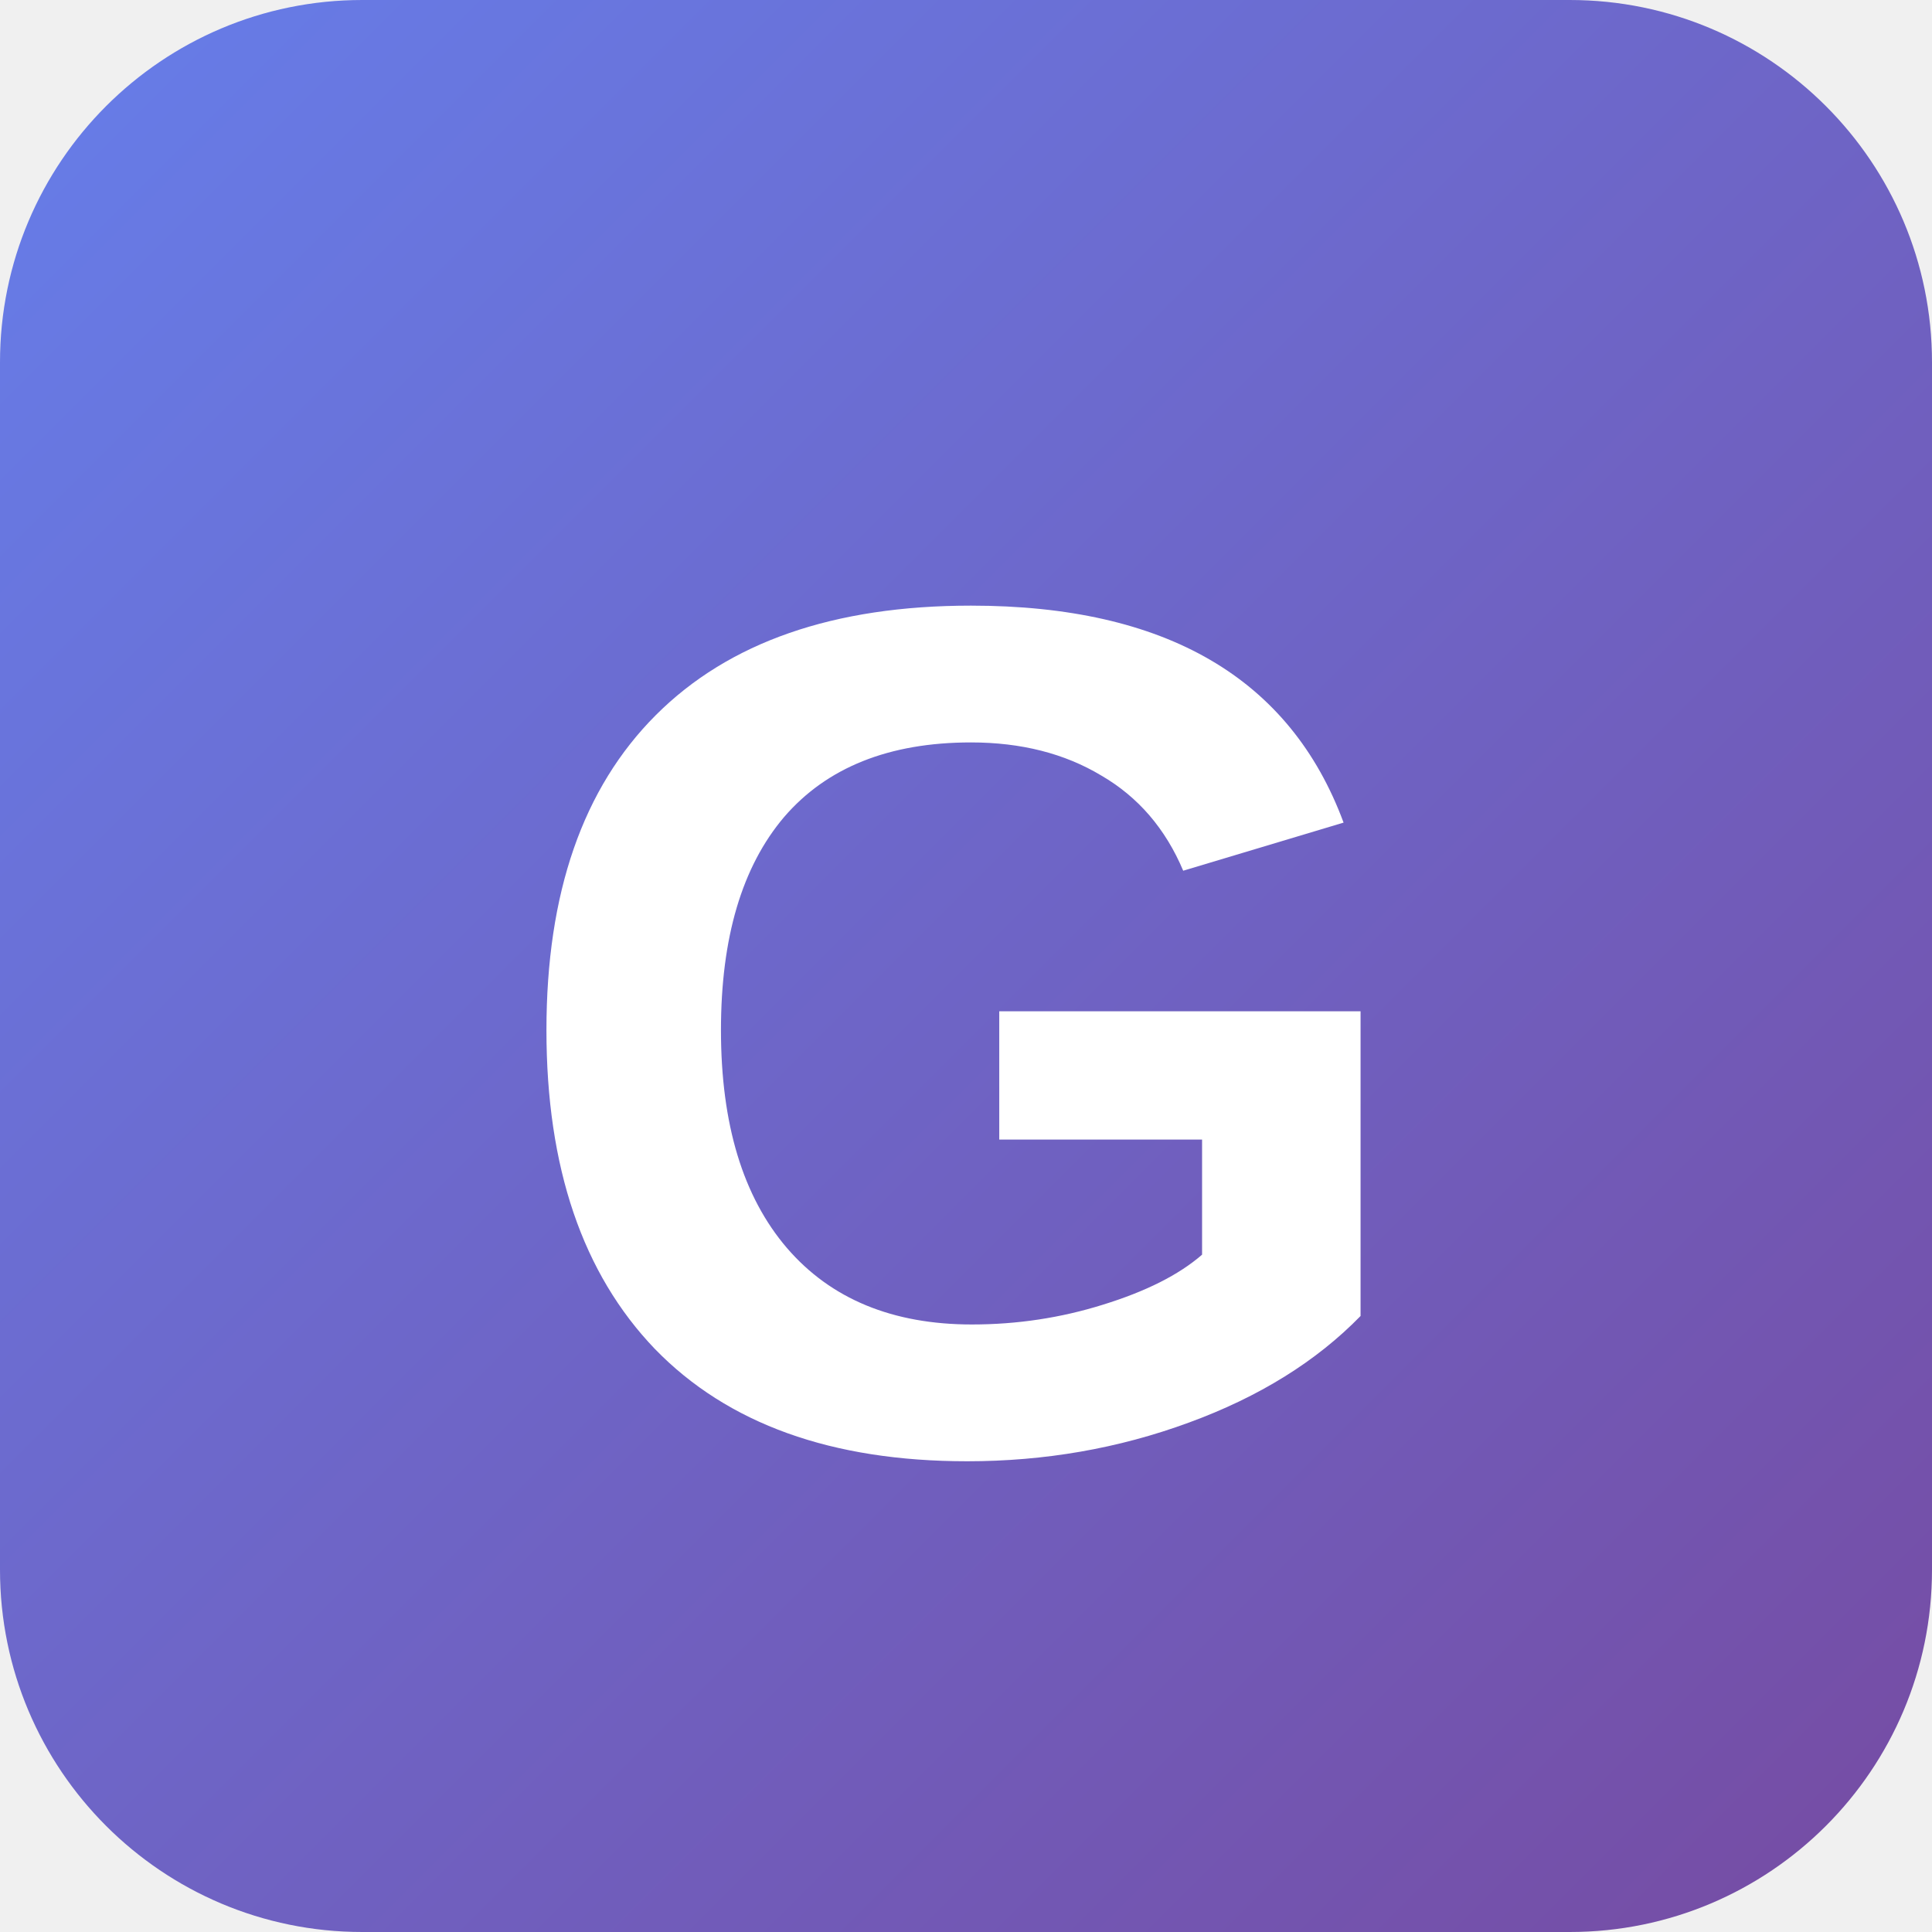
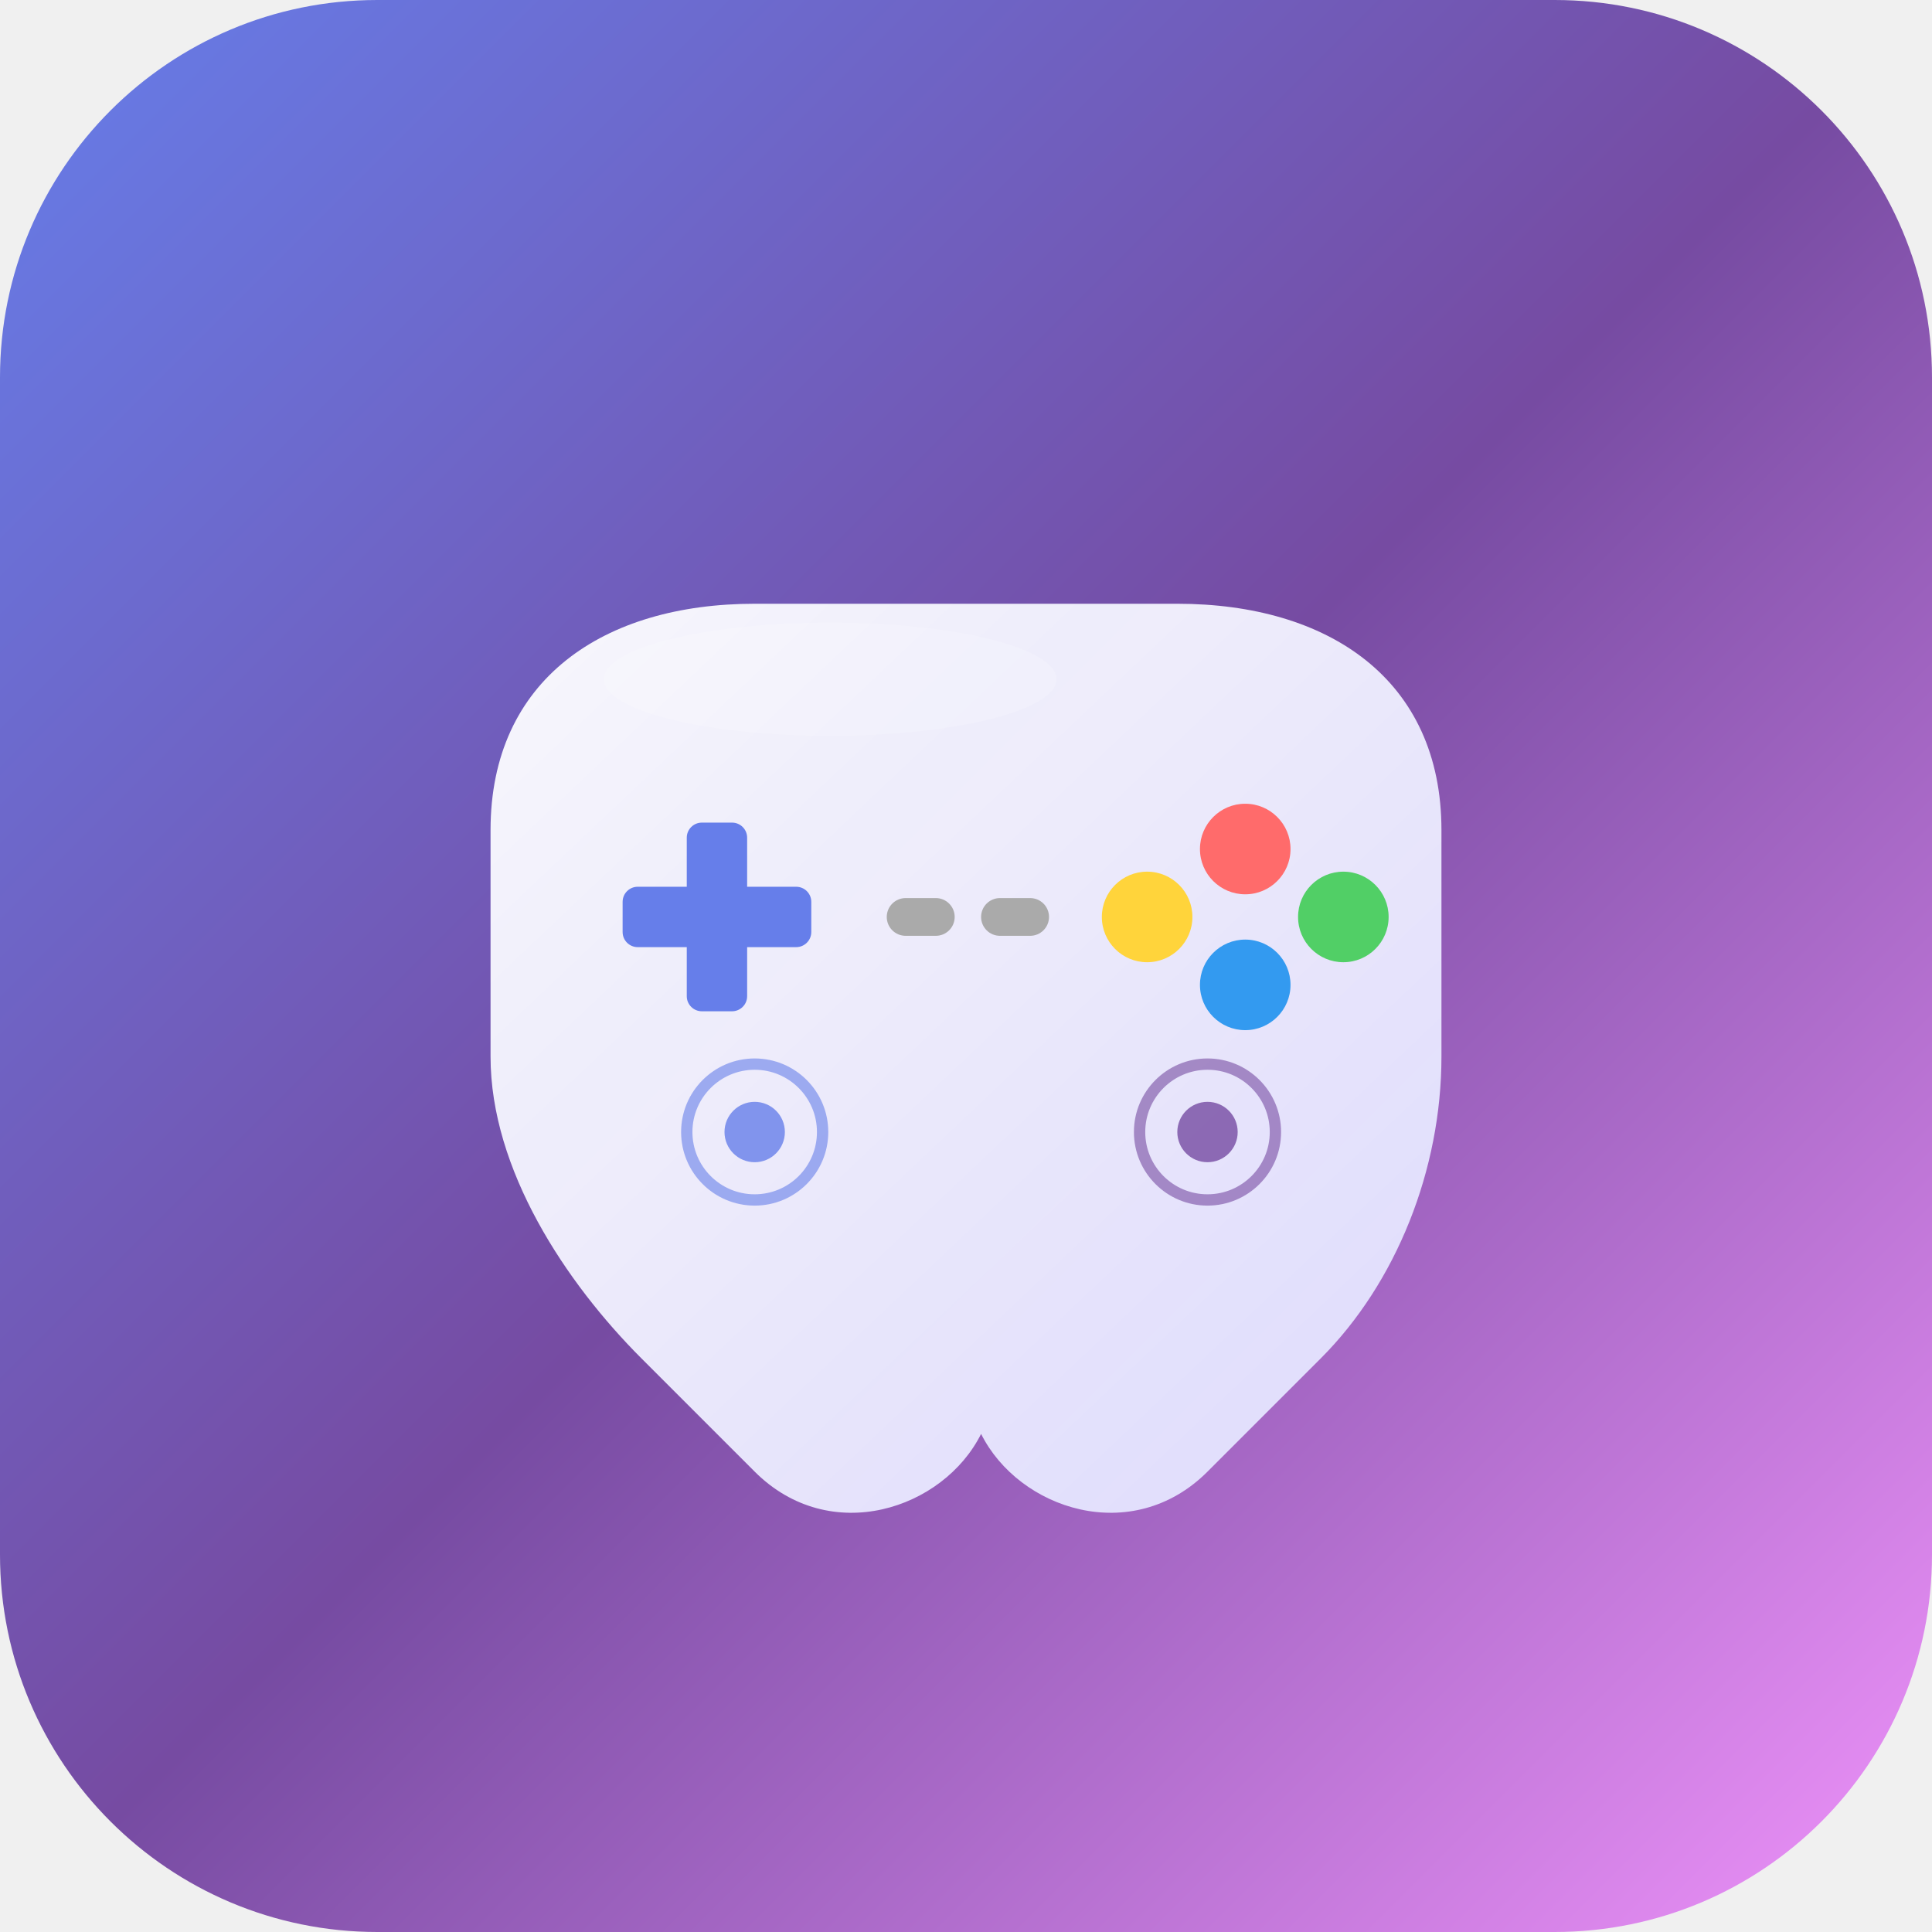
- <svg xmlns="http://www.w3.org/2000/svg" viewBox="0 0 32 32">
+ <svg xmlns="http://www.w3.org/2000/svg" viewBox="0 0 512 512">
  <defs>
-     <linearGradient id="bg" x1="0%" y1="0%" x2="100%" y2="100%">
-       <stop offset="0%" style="stop-color:#667eea" />
-       <stop offset="100%" style="stop-color:#764ba2" />
+     <linearGradient id="bgGrad" x1="0%" y1="0%" x2="100%" y2="100%">
+       <stop offset="0%" style="stop-color:#667eea;stop-opacity:1" />
+       <stop offset="50%" style="stop-color:#764ba2;stop-opacity:1" />
+       <stop offset="100%" style="stop-color:#f093fb;stop-opacity:1" />
+     </linearGradient>
+     <linearGradient id="padGrad" x1="0%" y1="0%" x2="100%" y2="100%">
+       <stop offset="0%" style="stop-color:#ffffff;stop-opacity:1" />
+       <stop offset="100%" style="stop-color:#e0e0ff;stop-opacity:1" />
    </linearGradient>
  </defs>
-   <rect width="32" height="32" rx="6" fill="url(#bg)" />
-   <text x="16" y="24" font-size="20" text-anchor="middle" fill="white" font-family="Arial, sans-serif" font-weight="bold">G</text>
+   <rect width="512" height="512" rx="100" ry="100" fill="url(#bgGrad)" />
+   <path d="M 130 220 C 130 180 160 160 200 160 L 312 160 C 352 160 382 180 382 220 L 382 280 C 382 310 370 340 350 360 L 320 390 C 300 410 270 400 260 380 L 252 360 L 252 360 L 260 380 C 250 400 220 410 200 390 L 170 360 C 150 340 130 310 130 280 Z" fill="url(#padGrad)" opacity="0.95" />
+   <rect x="165" y="235" width="50" height="16" rx="4" fill="#667eea" />
+   <rect x="182" y="218" width="16" height="50" rx="4" fill="#667eea" />
+   <circle cx="330" cy="225" r="12" fill="#ff6b6b" />
+   <circle cx="356" cy="243" r="12" fill="#51cf66" />
+   <circle cx="330" cy="261" r="12" fill="#339af0" />
+   <circle cx="304" cy="243" r="12" fill="#ffd43b" />
+   <rect x="235" y="238" width="18" height="10" rx="5" fill="#aaa" />
+   <rect x="260" y="238" width="18" height="10" rx="5" fill="#aaa" />
+   <circle cx="200" cy="300" r="18" fill="none" stroke="#667eea" stroke-width="3" opacity="0.6" />
+   <circle cx="200" cy="300" r="8" fill="#667eea" opacity="0.8" />
+   <circle cx="320" cy="300" r="18" fill="none" stroke="#764ba2" stroke-width="3" opacity="0.6" />
+   <circle cx="320" cy="300" r="8" fill="#764ba2" opacity="0.8" />
+   <ellipse cx="220" cy="180" rx="60" ry="15" fill="white" opacity="0.15" />
</svg>
